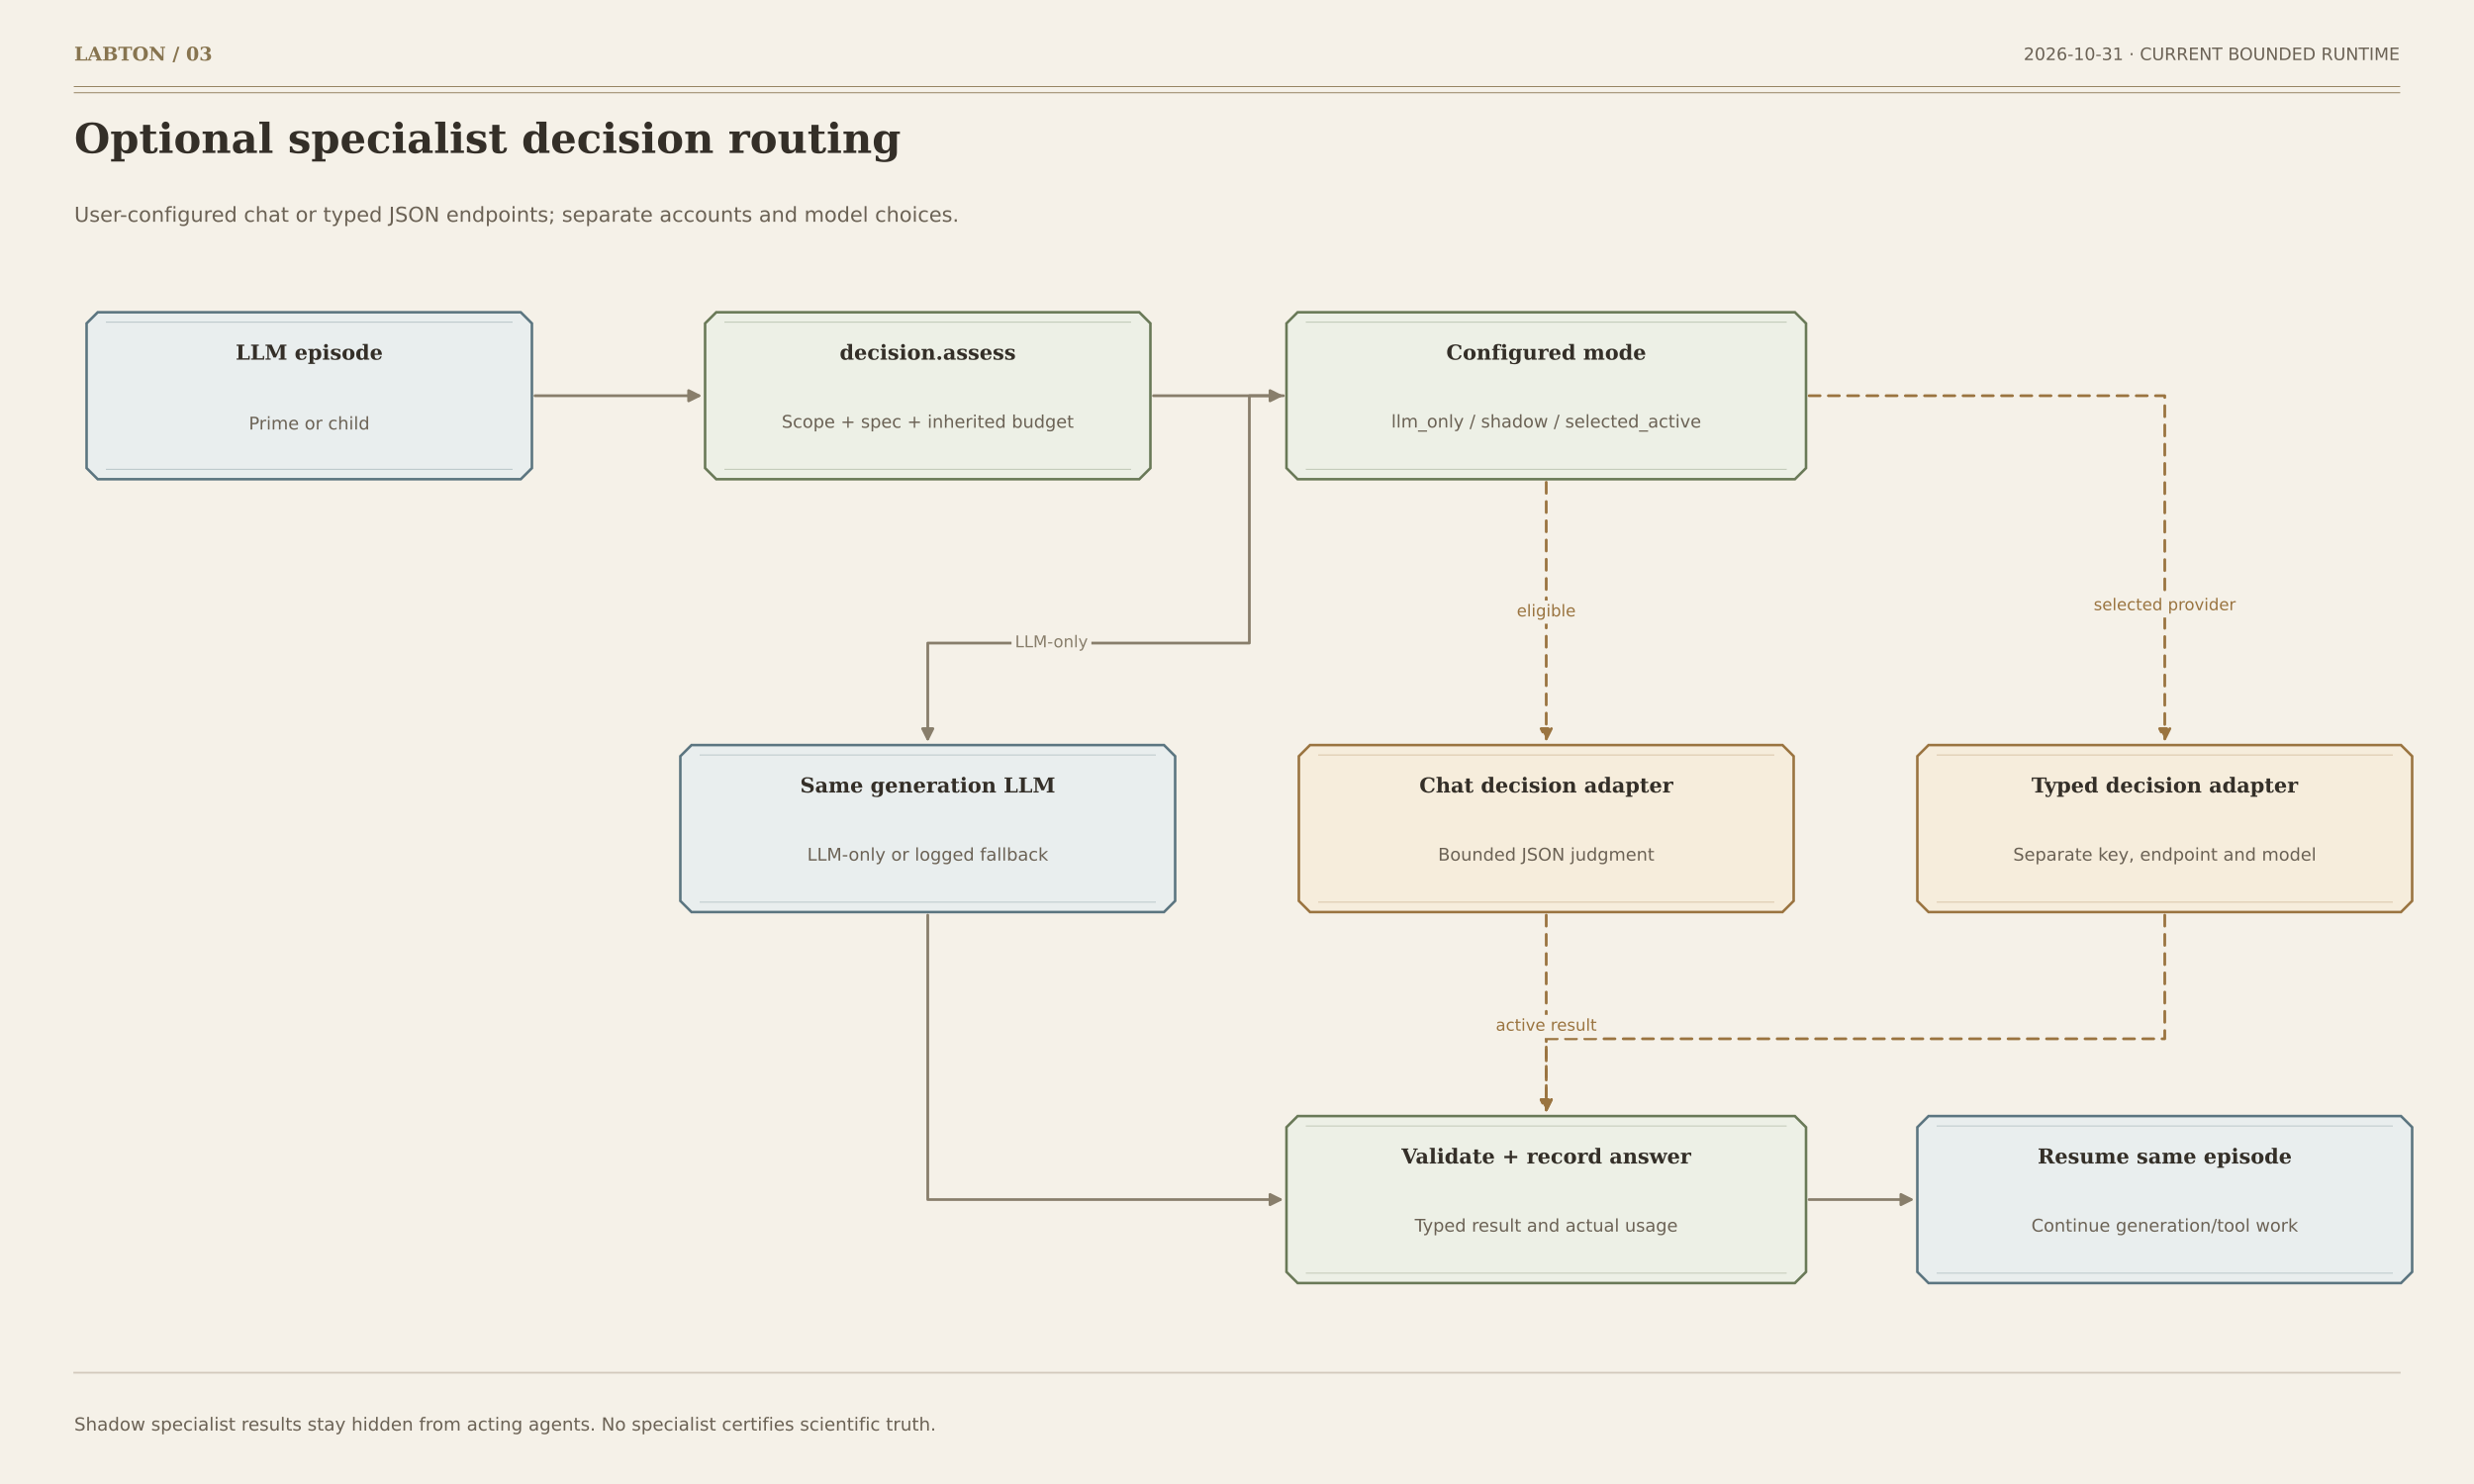
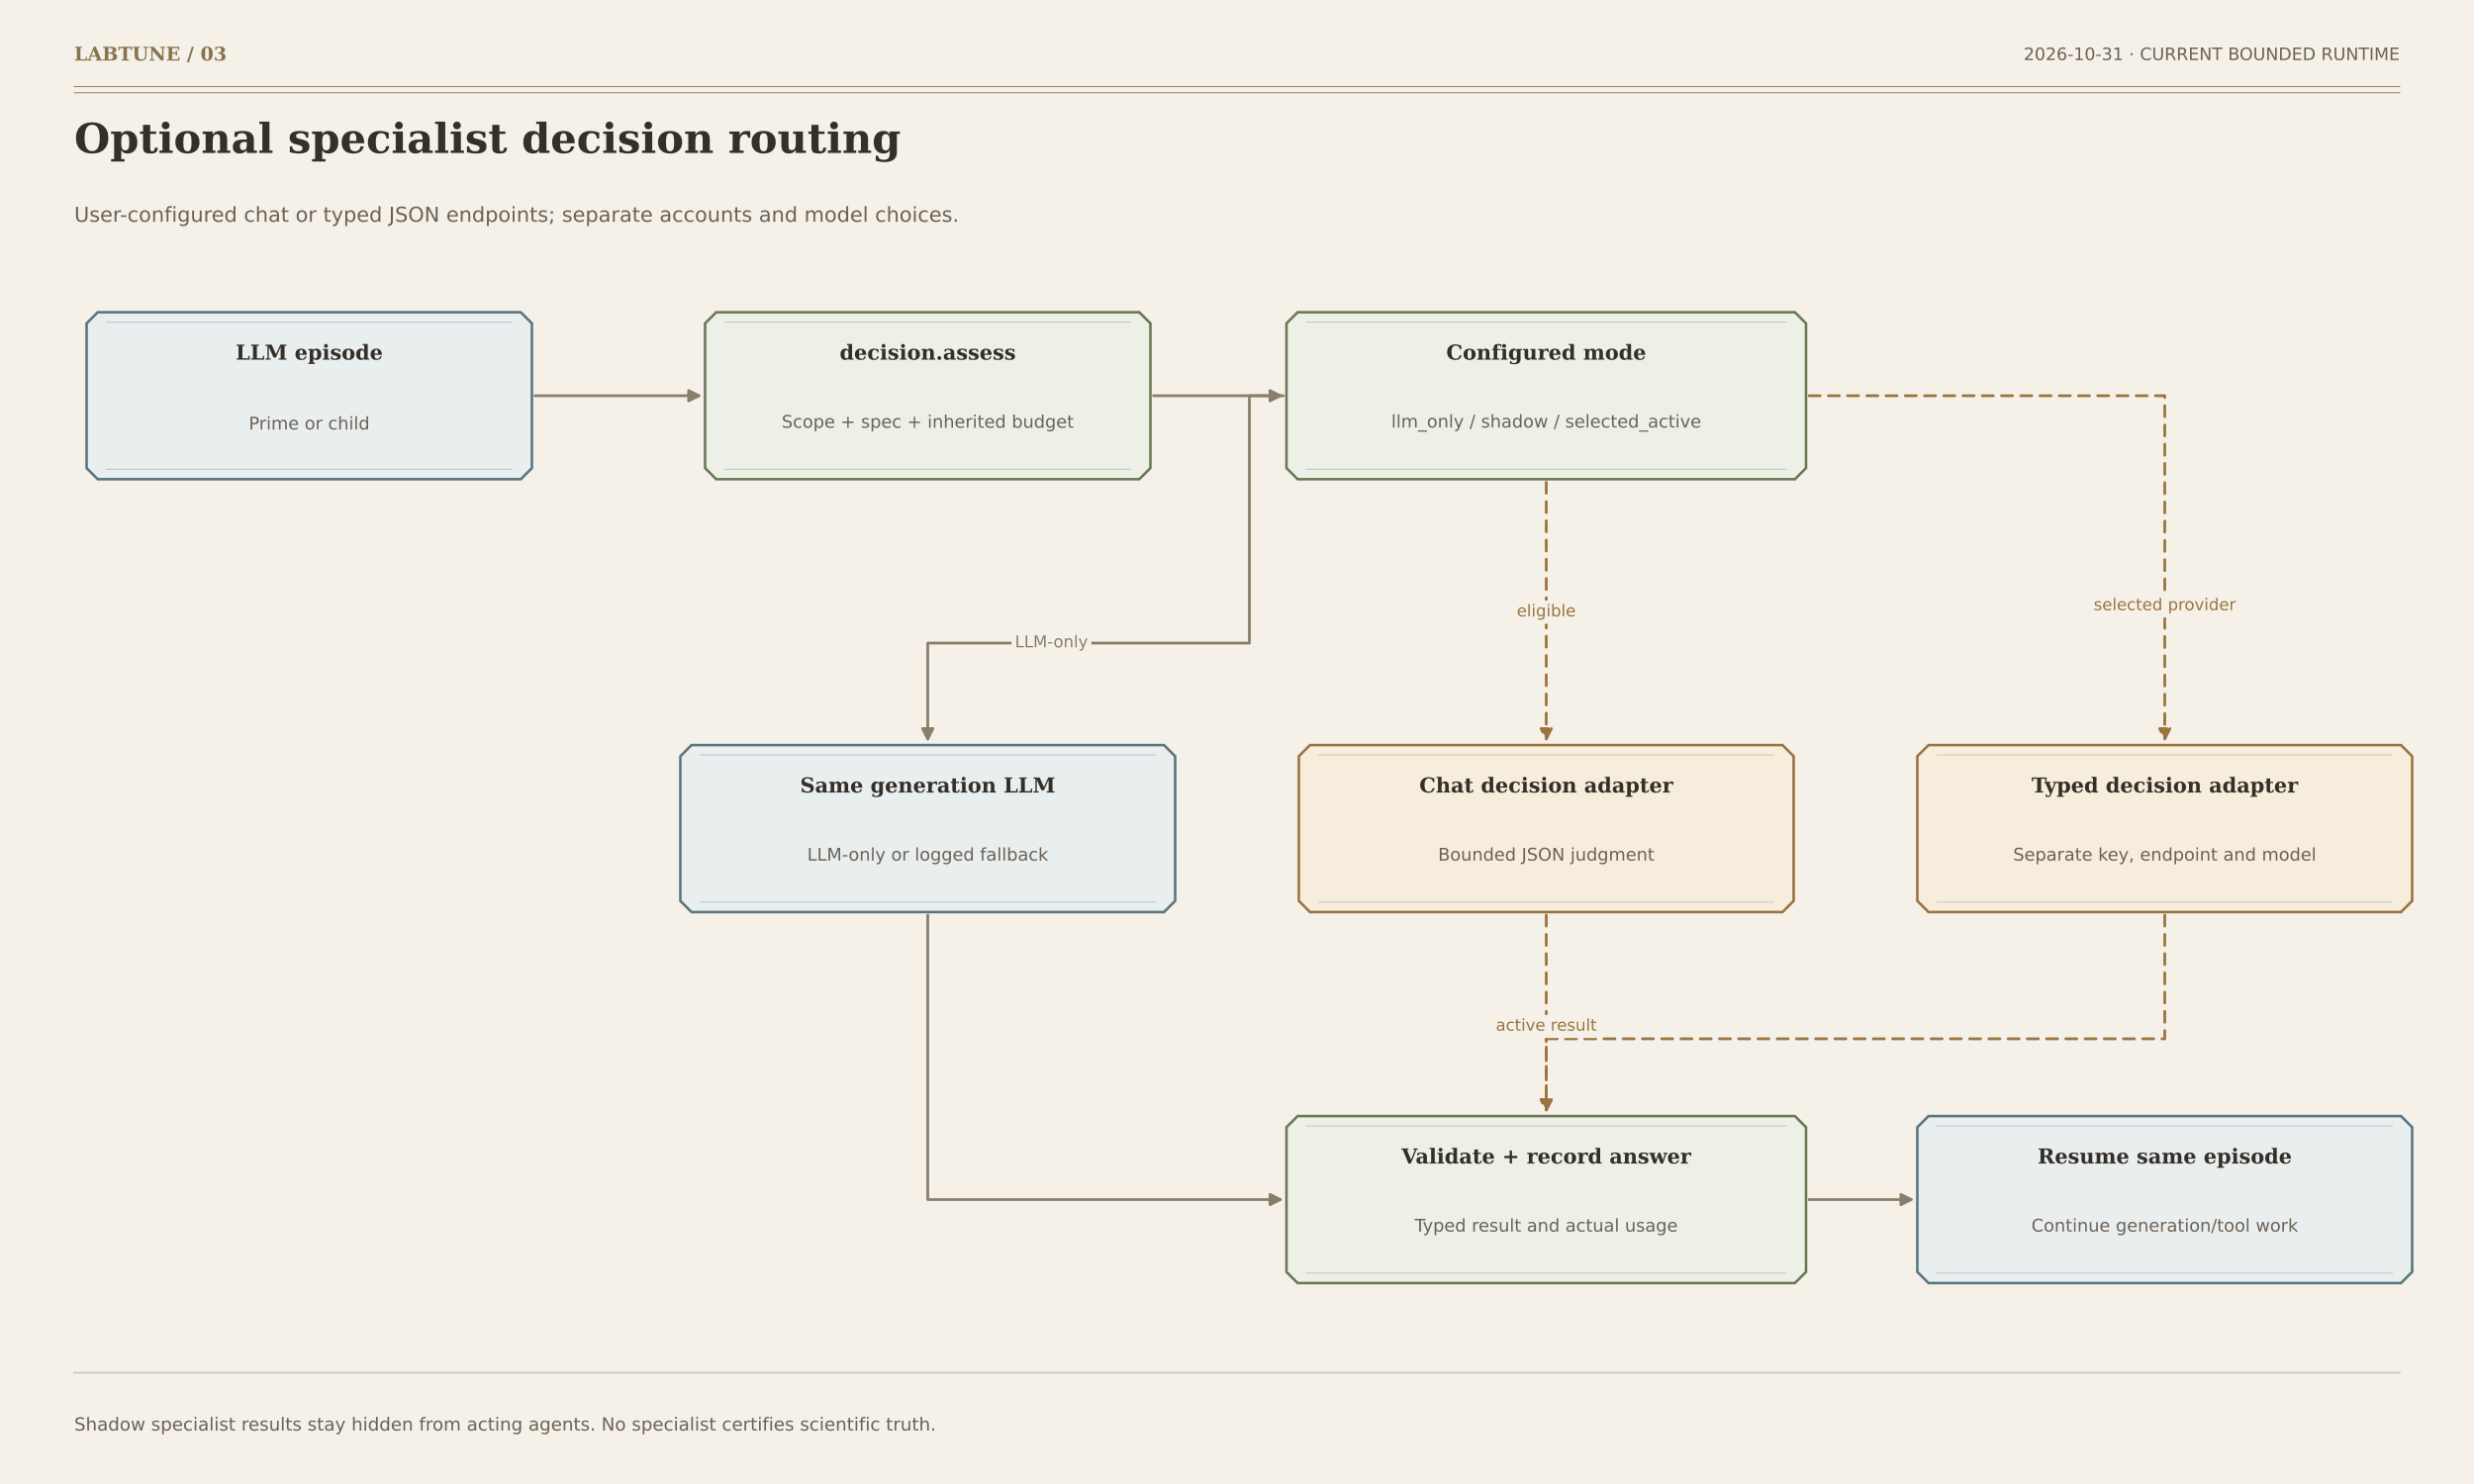
<svg xmlns="http://www.w3.org/2000/svg" width="1440pt" height="864pt" viewBox="0 0 1440 864" version="1.1">
  <defs>
    <style type="text/css">*{stroke-linejoin: round; stroke-linecap: butt}</style>
  </defs>
  <g id="figure_1">
    <g id="patch_1">
      <path d="M 0 864  L 1440 864  L 1440 0  L 0 0  z " style="fill: #f5f1e8" />
    </g>
    <g id="axes_1">
      <g id="patch_2">
-         <path d="M 311.4 230.4  L 406.811 230.4  " clip-path="url(#p3059cb20e9)" style="fill: none; stroke: #887e6b; stroke-width: 1.6; stroke-linecap: round" />
-         <path d="M 400.811 227.4  L 406.811 230.4  L 400.811 233.4  z " clip-path="url(#p3059cb20e9)" style="fill: #887e6b; stroke: #887e6b; stroke-width: 1.6; stroke-linecap: round" />
+         <path d="M 311.4 230.4  L 406.811 230.4  " clip-path="url(#p9320dc6eae)" style="fill: none; stroke: #887e6b; stroke-width: 1.6; stroke-linecap: round" />
+         <path d="M 400.811 227.4  L 406.811 230.4  L 400.811 233.4  z " clip-path="url(#p9320dc6eae)" style="fill: #887e6b; stroke: #887e6b; stroke-width: 1.6; stroke-linecap: round" />
      </g>
      <g id="patch_3">
-         <path d="M 671.4 230.4  L 745.211 230.4  " clip-path="url(#p3059cb20e9)" style="fill: none; stroke: #887e6b; stroke-width: 1.6; stroke-linecap: round" />
-         <path d="M 739.211 227.4  L 745.211 230.4  L 739.211 233.4  z " clip-path="url(#p3059cb20e9)" style="fill: #887e6b; stroke: #887e6b; stroke-width: 1.6; stroke-linecap: round" />
+         <path d="M 671.4 230.4  L 745.211 230.4  " clip-path="url(#p9320dc6eae)" style="fill: none; stroke: #887e6b; stroke-width: 1.6; stroke-linecap: round" />
+         <path d="M 739.211 227.4  L 745.211 230.4  L 739.211 233.4  z " clip-path="url(#p9320dc6eae)" style="fill: #887e6b; stroke: #887e6b; stroke-width: 1.6; stroke-linecap: round" />
      </g>
      <g id="patch_4">
-         <path d="M 747 230.4  L 727.2 230.4  L 727.2 374.4  L 540 374.4  L 540 430.211  " clip-path="url(#p3059cb20e9)" style="fill: none; stroke: #887e6b; stroke-width: 1.6; stroke-linecap: round" />
-         <path d="M 543 424.211  L 540 430.211  L 537 424.211  z " clip-path="url(#p3059cb20e9)" style="fill: #887e6b; stroke: #887e6b; stroke-width: 1.6; stroke-linecap: round" />
+         <path d="M 747 230.4  L 727.2 230.4  L 727.2 374.4  L 540 374.4  L 540 430.211  " clip-path="url(#p9320dc6eae)" style="fill: none; stroke: #887e6b; stroke-width: 1.6; stroke-linecap: round" />
+         <path d="M 543 424.211  L 540 430.211  L 537 424.211  z " clip-path="url(#p9320dc6eae)" style="fill: #887e6b; stroke: #887e6b; stroke-width: 1.6; stroke-linecap: round" />
      </g>
      <g id="patch_5">
-         <path d="M 900 280.8  L 900 430.211  " clip-path="url(#p3059cb20e9)" style="fill: none; stroke-dasharray: 6.4,4.8; stroke-dashoffset: 0; stroke: #9a7440; stroke-width: 1.6; stroke-linecap: round" />
-         <path d="M 903 424.211  L 900 430.211  L 897 424.211  z " clip-path="url(#p3059cb20e9)" style="fill: #9a7440; stroke-dasharray: 6.4,4.8; stroke-dashoffset: 0; stroke: #9a7440; stroke-width: 1.6; stroke-linecap: round" />
+         <path d="M 900 280.8  L 900 430.211  " clip-path="url(#p9320dc6eae)" style="fill: none; stroke-dasharray: 6.4,4.8; stroke-dashoffset: 0; stroke: #9a7440; stroke-width: 1.6; stroke-linecap: round" />
+         <path d="M 903 424.211  L 900 430.211  L 897 424.211  z " clip-path="url(#p9320dc6eae)" style="fill: #9a7440; stroke-dasharray: 6.4,4.8; stroke-dashoffset: 0; stroke: #9a7440; stroke-width: 1.6; stroke-linecap: round" />
      </g>
      <g id="patch_6">
-         <path d="M 1053 230.4  L 1260 230.4  L 1260 430.211  " clip-path="url(#p3059cb20e9)" style="fill: none; stroke-dasharray: 6.4,4.8; stroke-dashoffset: 0; stroke: #9a7440; stroke-width: 1.6; stroke-linecap: round" />
-         <path d="M 1263 424.211  L 1260 430.211  L 1257 424.211  z " clip-path="url(#p3059cb20e9)" style="fill: #9a7440; stroke-dasharray: 6.4,4.8; stroke-dashoffset: 0; stroke: #9a7440; stroke-width: 1.6; stroke-linecap: round" />
+         <path d="M 1053 230.4  L 1260 230.4  L 1260 430.211  " clip-path="url(#p9320dc6eae)" style="fill: none; stroke-dasharray: 6.4,4.8; stroke-dashoffset: 0; stroke: #9a7440; stroke-width: 1.6; stroke-linecap: round" />
+         <path d="M 1263 424.211  L 1260 430.211  L 1257 424.211  z " clip-path="url(#p9320dc6eae)" style="fill: #9a7440; stroke-dasharray: 6.4,4.8; stroke-dashoffset: 0; stroke: #9a7440; stroke-width: 1.6; stroke-linecap: round" />
      </g>
      <g id="patch_7">
-         <path d="M 540 532.8  L 540 698.4  L 745.211 698.4  " clip-path="url(#p3059cb20e9)" style="fill: none; stroke: #887e6b; stroke-width: 1.6; stroke-linecap: round" />
-         <path d="M 739.211 695.4  L 745.211 698.4  L 739.211 701.4  z " clip-path="url(#p3059cb20e9)" style="fill: #887e6b; stroke: #887e6b; stroke-width: 1.6; stroke-linecap: round" />
+         <path d="M 540 532.8  L 540 698.4  L 745.211 698.4  " clip-path="url(#p9320dc6eae)" style="fill: none; stroke: #887e6b; stroke-width: 1.6; stroke-linecap: round" />
+         <path d="M 739.211 695.4  L 745.211 698.4  L 739.211 701.4  z " clip-path="url(#p9320dc6eae)" style="fill: #887e6b; stroke: #887e6b; stroke-width: 1.6; stroke-linecap: round" />
      </g>
      <g id="patch_8">
-         <path d="M 900 532.8  L 900 646.211  " clip-path="url(#p3059cb20e9)" style="fill: none; stroke-dasharray: 6.4,4.8; stroke-dashoffset: 0; stroke: #9a7440; stroke-width: 1.6; stroke-linecap: round" />
-         <path d="M 903 640.211  L 900 646.211  L 897 640.211  z " clip-path="url(#p3059cb20e9)" style="fill: #9a7440; stroke-dasharray: 6.4,4.8; stroke-dashoffset: 0; stroke: #9a7440; stroke-width: 1.6; stroke-linecap: round" />
+         <path d="M 900 532.8  L 900 646.211  " clip-path="url(#p9320dc6eae)" style="fill: none; stroke-dasharray: 6.4,4.8; stroke-dashoffset: 0; stroke: #9a7440; stroke-width: 1.6; stroke-linecap: round" />
+         <path d="M 903 640.211  L 900 646.211  L 897 640.211  z " clip-path="url(#p9320dc6eae)" style="fill: #9a7440; stroke-dasharray: 6.4,4.8; stroke-dashoffset: 0; stroke: #9a7440; stroke-width: 1.6; stroke-linecap: round" />
      </g>
      <g id="patch_9">
-         <path d="M 1260 532.8  L 1260 604.8  L 900 604.8  L 900 646.211  " clip-path="url(#p3059cb20e9)" style="fill: none; stroke-dasharray: 6.4,4.8; stroke-dashoffset: 0; stroke: #9a7440; stroke-width: 1.6; stroke-linecap: round" />
-         <path d="M 903 640.211  L 900 646.211  L 897 640.211  z " clip-path="url(#p3059cb20e9)" style="fill: #9a7440; stroke-dasharray: 6.4,4.8; stroke-dashoffset: 0; stroke: #9a7440; stroke-width: 1.6; stroke-linecap: round" />
+         <path d="M 1260 532.8  L 1260 604.8  L 900 604.8  L 900 646.211  " clip-path="url(#p9320dc6eae)" style="fill: none; stroke-dasharray: 6.4,4.8; stroke-dashoffset: 0; stroke: #9a7440; stroke-width: 1.6; stroke-linecap: round" />
+         <path d="M 903 640.211  L 900 646.211  L 897 640.211  z " clip-path="url(#p9320dc6eae)" style="fill: #9a7440; stroke-dasharray: 6.4,4.8; stroke-dashoffset: 0; stroke: #9a7440; stroke-width: 1.6; stroke-linecap: round" />
      </g>
      <g id="patch_10">
-         <path d="M 1053 698.4  L 1112.411 698.4  " clip-path="url(#p3059cb20e9)" style="fill: none; stroke: #887e6b; stroke-width: 1.6; stroke-linecap: round" />
-         <path d="M 1106.411 695.4  L 1112.411 698.4  L 1106.411 701.4  z " clip-path="url(#p3059cb20e9)" style="fill: #887e6b; stroke: #887e6b; stroke-width: 1.6; stroke-linecap: round" />
+         <path d="M 1053 698.4  L 1112.411 698.4  " clip-path="url(#p9320dc6eae)" style="fill: none; stroke: #887e6b; stroke-width: 1.6; stroke-linecap: round" />
+         <path d="M 1106.411 695.4  L 1112.411 698.4  L 1106.411 701.4  z " clip-path="url(#p9320dc6eae)" style="fill: #887e6b; stroke: #887e6b; stroke-width: 1.6; stroke-linecap: round" />
      </g>
      <g id="line2d_1">
-         <path d="M 43.2 50.4  L 1396.8 50.4  " clip-path="url(#p3059cb20e9)" style="fill: none; stroke: #87744f; stroke-width: 0.5; stroke-linecap: square" />
+         <path d="M 43.2 50.4  L 1396.8 50.4  " clip-path="url(#p9320dc6eae)" style="fill: none; stroke: #87744f; stroke-width: 0.5; stroke-linecap: square" />
      </g>
      <g id="line2d_2">
-         <path d="M 43.2 54  L 1396.8 54  " clip-path="url(#p3059cb20e9)" style="fill: none; stroke: #87744f; stroke-width: 0.5; stroke-linecap: square" />
+         <path d="M 43.2 54  L 1396.8 54  " clip-path="url(#p9320dc6eae)" style="fill: none; stroke: #87744f; stroke-width: 0.5; stroke-linecap: square" />
      </g>
      <g id="line2d_3">
-         <path d="M 43.2 799.2  L 1396.8 799.2  " clip-path="url(#p3059cb20e9)" style="fill: none; stroke: #d2c9bc; stroke-linecap: square" />
+         <path d="M 43.2 799.2  L 1396.8 799.2  " clip-path="url(#p9320dc6eae)" style="fill: none; stroke: #d2c9bc; stroke-linecap: square" />
      </g>
      <g id="text_1">
-         <text style="font-weight: 700; font-size: 11px; font-family: 'DejaVu Serif'; text-anchor: start; fill: #87744f" x="43.2" y="35.257" transform="rotate(-0 43.2 35.25742)">LABTON / 03</text>
+         <text style="font-weight: 700; font-size: 11px; font-family: 'DejaVu Serif'; text-anchor: start; fill: #87744f" x="43.2" y="35.257" transform="rotate(-0 43.2 35.25742)">LABTUNE / 03</text>
      </g>
      <g id="text_2">
        <text style="font-size: 10px; font-family: 'DejaVu Sans'; text-anchor: end; fill: #6b6255" x="1396.8" y="34.998" transform="rotate(-0 1396.8 34.99766)">2026-10-31 · CURRENT BOUNDED RUNTIME</text>
      </g>
      <g id="text_3">
        <text style="font-weight: 700; font-size: 24px; font-family: 'DejaVu Serif'; text-anchor: start; fill: #342f28" x="43.2" y="89.035" transform="rotate(-0 43.2 89.03531)">Optional specialist decision routing</text>
      </g>
      <g id="text_4">
        <text style="font-size: 12px; font-family: 'DejaVu Sans'; text-anchor: start; fill: #6b6255" x="43.2" y="129.118" transform="rotate(-0 43.2 129.1177)">User-configured chat or typed JSON endpoints; separate accounts and model choices.</text>
      </g>
      <g id="patch_11">
-         <path d="M 56.88 181.8  L 303.12 181.8  L 309.6 188.28  L 309.6 272.52  L 303.12 279  L 56.88 279  L 50.4 272.52  L 50.4 188.28  z " clip-path="url(#p3059cb20e9)" style="fill: #e9eeee; stroke: #5b7580; stroke-width: 1.5; stroke-linejoin: miter" />
+         <path d="M 56.88 181.8  L 303.12 181.8  L 309.6 188.28  L 309.6 272.52  L 303.12 279  L 56.88 279  L 50.4 272.52  L 50.4 188.28  z " clip-path="url(#p9320dc6eae)" style="fill: #e9eeee; stroke: #5b7580; stroke-width: 1.5; stroke-linejoin: miter" />
      </g>
      <g id="patch_12">
-         <path d="M 416.88 181.8  L 663.12 181.8  L 669.6 188.28  L 669.6 272.52  L 663.12 279  L 416.88 279  L 410.4 272.52  L 410.4 188.28  z " clip-path="url(#p3059cb20e9)" style="fill: #edf0e6; stroke: #697957; stroke-width: 1.5; stroke-linejoin: miter" />
+         <path d="M 416.88 181.8  L 663.12 181.8  L 669.6 188.28  L 669.6 272.52  L 663.12 279  L 416.88 279  L 410.4 272.52  L 410.4 188.28  z " clip-path="url(#p9320dc6eae)" style="fill: #edf0e6; stroke: #697957; stroke-width: 1.5; stroke-linejoin: miter" />
      </g>
      <g id="patch_13">
-         <path d="M 755.28 181.8  L 1044.72 181.8  L 1051.2 188.28  L 1051.2 272.52  L 1044.72 279  L 755.28 279  L 748.8 272.52  L 748.8 188.28  z " clip-path="url(#p3059cb20e9)" style="fill: #edf0e6; stroke: #697957; stroke-width: 1.5; stroke-linejoin: miter" />
+         <path d="M 755.28 181.8  L 1044.72 181.8  L 1051.2 188.28  L 1051.2 272.52  L 1044.72 279  L 755.28 279  L 748.8 272.52  L 748.8 188.28  z " clip-path="url(#p9320dc6eae)" style="fill: #edf0e6; stroke: #697957; stroke-width: 1.5; stroke-linejoin: miter" />
      </g>
      <g id="patch_14">
-         <path d="M 402.48 433.8  L 677.52 433.8  L 684 440.28  L 684 524.52  L 677.52 531  L 402.48 531  L 396 524.52  L 396 440.28  z " clip-path="url(#p3059cb20e9)" style="fill: #e9eeee; stroke: #5b7580; stroke-width: 1.5; stroke-linejoin: miter" />
+         <path d="M 402.48 433.8  L 677.52 433.8  L 684 440.28  L 684 524.52  L 677.52 531  L 402.48 531  L 396 524.52  L 396 440.28  z " clip-path="url(#p9320dc6eae)" style="fill: #e9eeee; stroke: #5b7580; stroke-width: 1.5; stroke-linejoin: miter" />
      </g>
      <g id="patch_15">
-         <path d="M 762.48 433.8  L 1037.52 433.8  L 1044 440.28  L 1044 524.52  L 1037.52 531  L 762.48 531  L 756 524.52  L 756 440.28  z " clip-path="url(#p3059cb20e9)" style="fill: #f6eddc; stroke: #9a7440; stroke-width: 1.5; stroke-linejoin: miter" />
+         <path d="M 762.48 433.8  L 1037.52 433.8  L 1044 440.28  L 1044 524.52  L 1037.52 531  L 762.48 531  L 756 524.52  L 756 440.28  z " clip-path="url(#p9320dc6eae)" style="fill: #f6eddc; stroke: #9a7440; stroke-width: 1.5; stroke-linejoin: miter" />
      </g>
      <g id="patch_16">
-         <path d="M 1122.48 433.8  L 1397.52 433.8  L 1404 440.28  L 1404 524.52  L 1397.52 531  L 1122.48 531  L 1116 524.52  L 1116 440.28  z " clip-path="url(#p3059cb20e9)" style="fill: #f6eddc; stroke: #9a7440; stroke-width: 1.5; stroke-linejoin: miter" />
+         <path d="M 1122.48 433.8  L 1397.52 433.8  L 1404 440.28  L 1404 524.52  L 1397.52 531  L 1122.48 531  L 1116 524.52  L 1116 440.28  z " clip-path="url(#p9320dc6eae)" style="fill: #f6eddc; stroke: #9a7440; stroke-width: 1.5; stroke-linejoin: miter" />
      </g>
      <g id="patch_17">
-         <path d="M 755.28 649.8  L 1044.72 649.8  L 1051.2 656.28  L 1051.2 740.52  L 1044.72 747  L 755.28 747  L 748.8 740.52  L 748.8 656.28  z " clip-path="url(#p3059cb20e9)" style="fill: #edf0e6; stroke: #697957; stroke-width: 1.5; stroke-linejoin: miter" />
+         <path d="M 755.28 649.8  L 1044.72 649.8  L 1051.2 656.28  L 1051.2 740.52  L 1044.72 747  L 755.28 747  L 748.8 740.52  L 748.8 656.28  z " clip-path="url(#p9320dc6eae)" style="fill: #edf0e6; stroke: #697957; stroke-width: 1.5; stroke-linejoin: miter" />
      </g>
      <g id="patch_18">
-         <path d="M 1122.48 649.8  L 1397.52 649.8  L 1404 656.28  L 1404 740.52  L 1397.52 747  L 1122.48 747  L 1116 740.52  L 1116 656.28  z " clip-path="url(#p3059cb20e9)" style="fill: #e9eeee; stroke: #5b7580; stroke-width: 1.5; stroke-linejoin: miter" />
+         <path d="M 1122.48 649.8  L 1397.52 649.8  L 1404 656.28  L 1404 740.52  L 1397.52 747  L 1122.48 747  L 1116 740.52  L 1116 656.28  z " clip-path="url(#p9320dc6eae)" style="fill: #e9eeee; stroke: #5b7580; stroke-width: 1.5; stroke-linejoin: miter" />
      </g>
      <g id="text_5">
        <text style="font-size: 10.5px; font-family: 'DejaVu Sans'; text-anchor: start; fill: #6b6255" x="43.2" y="832.888" transform="rotate(-0 43.2 832.8879)">Shadow specialist results stay hidden from acting agents. No specialist certifies scientific truth.</text>
      </g>
      <g id="line2d_4">
-         <path d="M 61.92 187.56  L 298.08 187.56  " clip-path="url(#p3059cb20e9)" style="fill: none; stroke: #5b7580; stroke-opacity: 0.35; stroke-width: 0.55; stroke-linecap: square" />
+         <path d="M 61.92 187.56  L 298.08 187.56  " clip-path="url(#p9320dc6eae)" style="fill: none; stroke: #5b7580; stroke-opacity: 0.35; stroke-width: 0.55; stroke-linecap: square" />
      </g>
      <g id="line2d_5">
-         <path d="M 61.92 273.24  L 298.08 273.24  " clip-path="url(#p3059cb20e9)" style="fill: none; stroke: #5b7580; stroke-opacity: 0.35; stroke-width: 0.55; stroke-linecap: square" />
+         <path d="M 61.92 273.24  L 298.08 273.24  " clip-path="url(#p9320dc6eae)" style="fill: none; stroke: #5b7580; stroke-opacity: 0.35; stroke-width: 0.55; stroke-linecap: square" />
      </g>
      <g id="text_6">
        <text style="font-weight: 700; font-size: 12px; font-family: 'DejaVu Serif'; text-anchor: middle; fill: #342f28" x="180" y="209.398" transform="rotate(-0 180 209.3977)">LLM episode</text>
      </g>
      <g id="text_7">
        <text style="font-size: 10.2px; font-family: 'DejaVu Sans'; text-anchor: middle; fill: #6b6255" x="180" y="250.043" transform="rotate(-0 180 250.0427)">Prime or child</text>
      </g>
      <g id="line2d_6">
-         <path d="M 421.92 187.56  L 658.08 187.56  " clip-path="url(#p3059cb20e9)" style="fill: none; stroke: #697957; stroke-opacity: 0.35; stroke-width: 0.55; stroke-linecap: square" />
+         <path d="M 421.92 187.56  L 658.08 187.56  " clip-path="url(#p9320dc6eae)" style="fill: none; stroke: #697957; stroke-opacity: 0.35; stroke-width: 0.55; stroke-linecap: square" />
      </g>
      <g id="line2d_7">
-         <path d="M 421.92 273.24  L 658.08 273.24  " clip-path="url(#p3059cb20e9)" style="fill: none; stroke: #697957; stroke-opacity: 0.35; stroke-width: 0.55; stroke-linecap: square" />
+         <path d="M 421.92 273.24  L 658.08 273.24  " clip-path="url(#p9320dc6eae)" style="fill: none; stroke: #697957; stroke-opacity: 0.35; stroke-width: 0.55; stroke-linecap: square" />
      </g>
      <g id="text_8">
        <text style="font-weight: 700; font-size: 12px; font-family: 'DejaVu Serif'; text-anchor: middle; fill: #342f28" x="540" y="209.398" transform="rotate(-0 540 209.3977)">decision.assess</text>
      </g>
      <g id="text_9">
        <text style="font-size: 10.2px; font-family: 'DejaVu Sans'; text-anchor: middle; fill: #6b6255" x="540" y="249.055" transform="rotate(-0 540 249.0546)">Scope + spec + inherited budget</text>
      </g>
      <g id="line2d_8">
-         <path d="M 760.32 187.56  L 1039.68 187.56  " clip-path="url(#p3059cb20e9)" style="fill: none; stroke: #697957; stroke-opacity: 0.35; stroke-width: 0.55; stroke-linecap: square" />
+         <path d="M 760.32 187.56  L 1039.68 187.56  " clip-path="url(#p9320dc6eae)" style="fill: none; stroke: #697957; stroke-opacity: 0.35; stroke-width: 0.55; stroke-linecap: square" />
      </g>
      <g id="line2d_9">
-         <path d="M 760.32 273.24  L 1039.68 273.24  " clip-path="url(#p3059cb20e9)" style="fill: none; stroke: #697957; stroke-opacity: 0.35; stroke-width: 0.55; stroke-linecap: square" />
+         <path d="M 760.32 273.24  L 1039.68 273.24  " clip-path="url(#p9320dc6eae)" style="fill: none; stroke: #697957; stroke-opacity: 0.35; stroke-width: 0.55; stroke-linecap: square" />
      </g>
      <g id="text_10">
        <text style="font-weight: 700; font-size: 12px; font-family: 'DejaVu Serif'; text-anchor: middle; fill: #342f28" x="900" y="209.398" transform="rotate(-0 900 209.3977)">Configured mode</text>
      </g>
      <g id="text_11">
        <text style="font-size: 10.2px; font-family: 'DejaVu Sans'; text-anchor: middle; fill: #6b6255" x="900" y="248.913" transform="rotate(-0 900 248.9127)">llm_only / shadow / selected_active</text>
      </g>
      <g id="line2d_10">
-         <path d="M 407.52 439.56  L 672.48 439.56  " clip-path="url(#p3059cb20e9)" style="fill: none; stroke: #5b7580; stroke-opacity: 0.35; stroke-width: 0.55; stroke-linecap: square" />
+         <path d="M 407.52 439.56  L 672.48 439.56  " clip-path="url(#p9320dc6eae)" style="fill: none; stroke: #5b7580; stroke-opacity: 0.35; stroke-width: 0.55; stroke-linecap: square" />
      </g>
      <g id="line2d_11">
-         <path d="M 407.52 525.24  L 672.48 525.24  " clip-path="url(#p3059cb20e9)" style="fill: none; stroke: #5b7580; stroke-opacity: 0.35; stroke-width: 0.55; stroke-linecap: square" />
+         <path d="M 407.52 525.24  L 672.48 525.24  " clip-path="url(#p9320dc6eae)" style="fill: none; stroke: #5b7580; stroke-opacity: 0.35; stroke-width: 0.55; stroke-linecap: square" />
      </g>
      <g id="text_12">
        <text style="font-weight: 700; font-size: 12px; font-family: 'DejaVu Serif'; text-anchor: middle; fill: #342f28" x="540" y="461.398" transform="rotate(-0 540 461.3977)">Same generation LLM</text>
      </g>
      <g id="text_13">
        <text style="font-size: 10.2px; font-family: 'DejaVu Sans'; text-anchor: middle; fill: #6b6255" x="540" y="501.055" transform="rotate(-0 540 501.0546)">LLM-only or logged fallback</text>
      </g>
      <g id="line2d_12">
-         <path d="M 767.52 439.56  L 1032.48 439.56  " clip-path="url(#p3059cb20e9)" style="fill: none; stroke: #9a7440; stroke-opacity: 0.35; stroke-width: 0.55; stroke-linecap: square" />
+         <path d="M 767.52 439.56  L 1032.48 439.56  " clip-path="url(#p9320dc6eae)" style="fill: none; stroke: #9a7440; stroke-opacity: 0.35; stroke-width: 0.55; stroke-linecap: square" />
      </g>
      <g id="line2d_13">
-         <path d="M 767.52 525.24  L 1032.48 525.24  " clip-path="url(#p3059cb20e9)" style="fill: none; stroke: #9a7440; stroke-opacity: 0.35; stroke-width: 0.55; stroke-linecap: square" />
+         <path d="M 767.52 525.24  L 1032.48 525.24  " clip-path="url(#p9320dc6eae)" style="fill: none; stroke: #9a7440; stroke-opacity: 0.35; stroke-width: 0.55; stroke-linecap: square" />
      </g>
      <g id="text_14">
        <text style="font-weight: 700; font-size: 12px; font-family: 'DejaVu Serif'; text-anchor: middle; fill: #342f28" x="900" y="461.398" transform="rotate(-0 900 461.3977)">Chat decision adapter</text>
      </g>
      <g id="text_15">
        <text style="font-size: 10.2px; font-family: 'DejaVu Sans'; text-anchor: middle; fill: #6b6255" x="900" y="501.055" transform="rotate(-0 900 501.0546)">Bounded JSON judgment</text>
      </g>
      <g id="line2d_14">
-         <path d="M 1127.52 439.56  L 1392.48 439.56  " clip-path="url(#p3059cb20e9)" style="fill: none; stroke: #9a7440; stroke-opacity: 0.35; stroke-width: 0.55; stroke-linecap: square" />
+         <path d="M 1127.52 439.56  L 1392.48 439.56  " clip-path="url(#p9320dc6eae)" style="fill: none; stroke: #9a7440; stroke-opacity: 0.35; stroke-width: 0.55; stroke-linecap: square" />
      </g>
      <g id="line2d_15">
-         <path d="M 1127.52 525.24  L 1392.48 525.24  " clip-path="url(#p3059cb20e9)" style="fill: none; stroke: #9a7440; stroke-opacity: 0.35; stroke-width: 0.55; stroke-linecap: square" />
+         <path d="M 1127.52 525.24  L 1392.48 525.24  " clip-path="url(#p9320dc6eae)" style="fill: none; stroke: #9a7440; stroke-opacity: 0.35; stroke-width: 0.55; stroke-linecap: square" />
      </g>
      <g id="text_16">
        <text style="font-weight: 700; font-size: 12px; font-family: 'DejaVu Serif'; text-anchor: middle; fill: #342f28" x="1260" y="461.398" transform="rotate(-0 1260 461.3977)">Typed decision adapter</text>
      </g>
      <g id="text_17">
        <text style="font-size: 10.2px; font-family: 'DejaVu Sans'; text-anchor: middle; fill: #6b6255" x="1260" y="501.055" transform="rotate(-0 1260 501.0546)">Separate key, endpoint and model</text>
      </g>
      <g id="line2d_16">
-         <path d="M 760.32 655.56  L 1039.68 655.56  " clip-path="url(#p3059cb20e9)" style="fill: none; stroke: #697957; stroke-opacity: 0.35; stroke-width: 0.55; stroke-linecap: square" />
+         <path d="M 760.32 655.56  L 1039.68 655.56  " clip-path="url(#p9320dc6eae)" style="fill: none; stroke: #697957; stroke-opacity: 0.35; stroke-width: 0.55; stroke-linecap: square" />
      </g>
      <g id="line2d_17">
-         <path d="M 760.32 741.24  L 1039.68 741.24  " clip-path="url(#p3059cb20e9)" style="fill: none; stroke: #697957; stroke-opacity: 0.35; stroke-width: 0.55; stroke-linecap: square" />
+         <path d="M 760.32 741.24  L 1039.68 741.24  " clip-path="url(#p9320dc6eae)" style="fill: none; stroke: #697957; stroke-opacity: 0.35; stroke-width: 0.55; stroke-linecap: square" />
      </g>
      <g id="text_18">
        <text style="font-weight: 700; font-size: 12px; font-family: 'DejaVu Serif'; text-anchor: middle; fill: #342f28" x="900" y="677.398" transform="rotate(-0 900 677.3977)">Validate + record answer</text>
      </g>
      <g id="text_19">
        <text style="font-size: 10.2px; font-family: 'DejaVu Sans'; text-anchor: middle; fill: #6b6255" x="900" y="717.055" transform="rotate(-0 900 717.0546)">Typed result and actual usage</text>
      </g>
      <g id="line2d_18">
-         <path d="M 1127.52 655.56  L 1392.48 655.56  " clip-path="url(#p3059cb20e9)" style="fill: none; stroke: #5b7580; stroke-opacity: 0.35; stroke-width: 0.55; stroke-linecap: square" />
+         <path d="M 1127.52 655.56  L 1392.48 655.56  " clip-path="url(#p9320dc6eae)" style="fill: none; stroke: #5b7580; stroke-opacity: 0.35; stroke-width: 0.55; stroke-linecap: square" />
      </g>
      <g id="line2d_19">
-         <path d="M 1127.52 741.24  L 1392.48 741.24  " clip-path="url(#p3059cb20e9)" style="fill: none; stroke: #5b7580; stroke-opacity: 0.35; stroke-width: 0.55; stroke-linecap: square" />
+         <path d="M 1127.52 741.24  L 1392.48 741.24  " clip-path="url(#p9320dc6eae)" style="fill: none; stroke: #5b7580; stroke-opacity: 0.35; stroke-width: 0.55; stroke-linecap: square" />
      </g>
      <g id="text_20">
        <text style="font-weight: 700; font-size: 12px; font-family: 'DejaVu Serif'; text-anchor: middle; fill: #342f28" x="1260" y="677.398" transform="rotate(-0 1260 677.3977)">Resume same episode</text>
      </g>
      <g id="text_21">
        <text style="font-size: 10.2px; font-family: 'DejaVu Sans'; text-anchor: middle; fill: #6b6255" x="1260" y="717.055" transform="rotate(-0 1260 717.0546)">Continue generation/tool work</text>
      </g>
      <g id="text_22">
        <g id="patch_19">
          <path d="M 588.764 381.145  L 635.236 381.145  L 635.236 367.655  L 588.764 367.655  z " style="fill: #f5f1e8" />
        </g>
        <text style="font-size: 9.5px; font-family: 'DejaVu Sans'; text-anchor: middle; fill: #887e6b" x="612" y="376.868" transform="rotate(-0 612 376.8681)">LLM-only</text>
      </g>
      <g id="text_23">
        <g id="patch_20">
          <path d="M 880.85 363.145  L 919.15 363.145  L 919.15 349.655  L 880.85 349.655  z " style="fill: #f5f1e8" />
        </g>
        <text style="font-size: 9.5px; font-family: 'DejaVu Sans'; text-anchor: middle; fill: #9a7440" x="900" y="358.868" transform="rotate(-0 900 358.8681)">eligible</text>
      </g>
      <g id="text_24">
        <g id="patch_21">
          <path d="M 1216.652 359.545  L 1303.348 359.545  L 1303.348 346.055  L 1216.652 346.055  z " style="fill: #f5f1e8" />
        </g>
        <text style="font-size: 9.5px; font-family: 'DejaVu Sans'; text-anchor: middle; fill: #9a7440" x="1260" y="355.268" transform="rotate(-0 1260 355.2681)">selected provider</text>
      </g>
      <g id="text_25">
        <g id="patch_22">
          <path d="M 868.62 604.345  L 931.38 604.345  L 931.38 590.855  L 868.62 590.855  z " style="fill: #f5f1e8" />
        </g>
        <text style="font-size: 9.5px; font-family: 'DejaVu Sans'; text-anchor: middle; fill: #9a7440" x="900" y="600.068" transform="rotate(-0 900 600.0681)">active result</text>
      </g>
    </g>
  </g>
  <defs>
-     <clipPath id="p3059cb20e9">
+     <clipPath id="p9320dc6eae">
      <rect x="0" y="0" width="1440" height="864" />
    </clipPath>
  </defs>
</svg>
